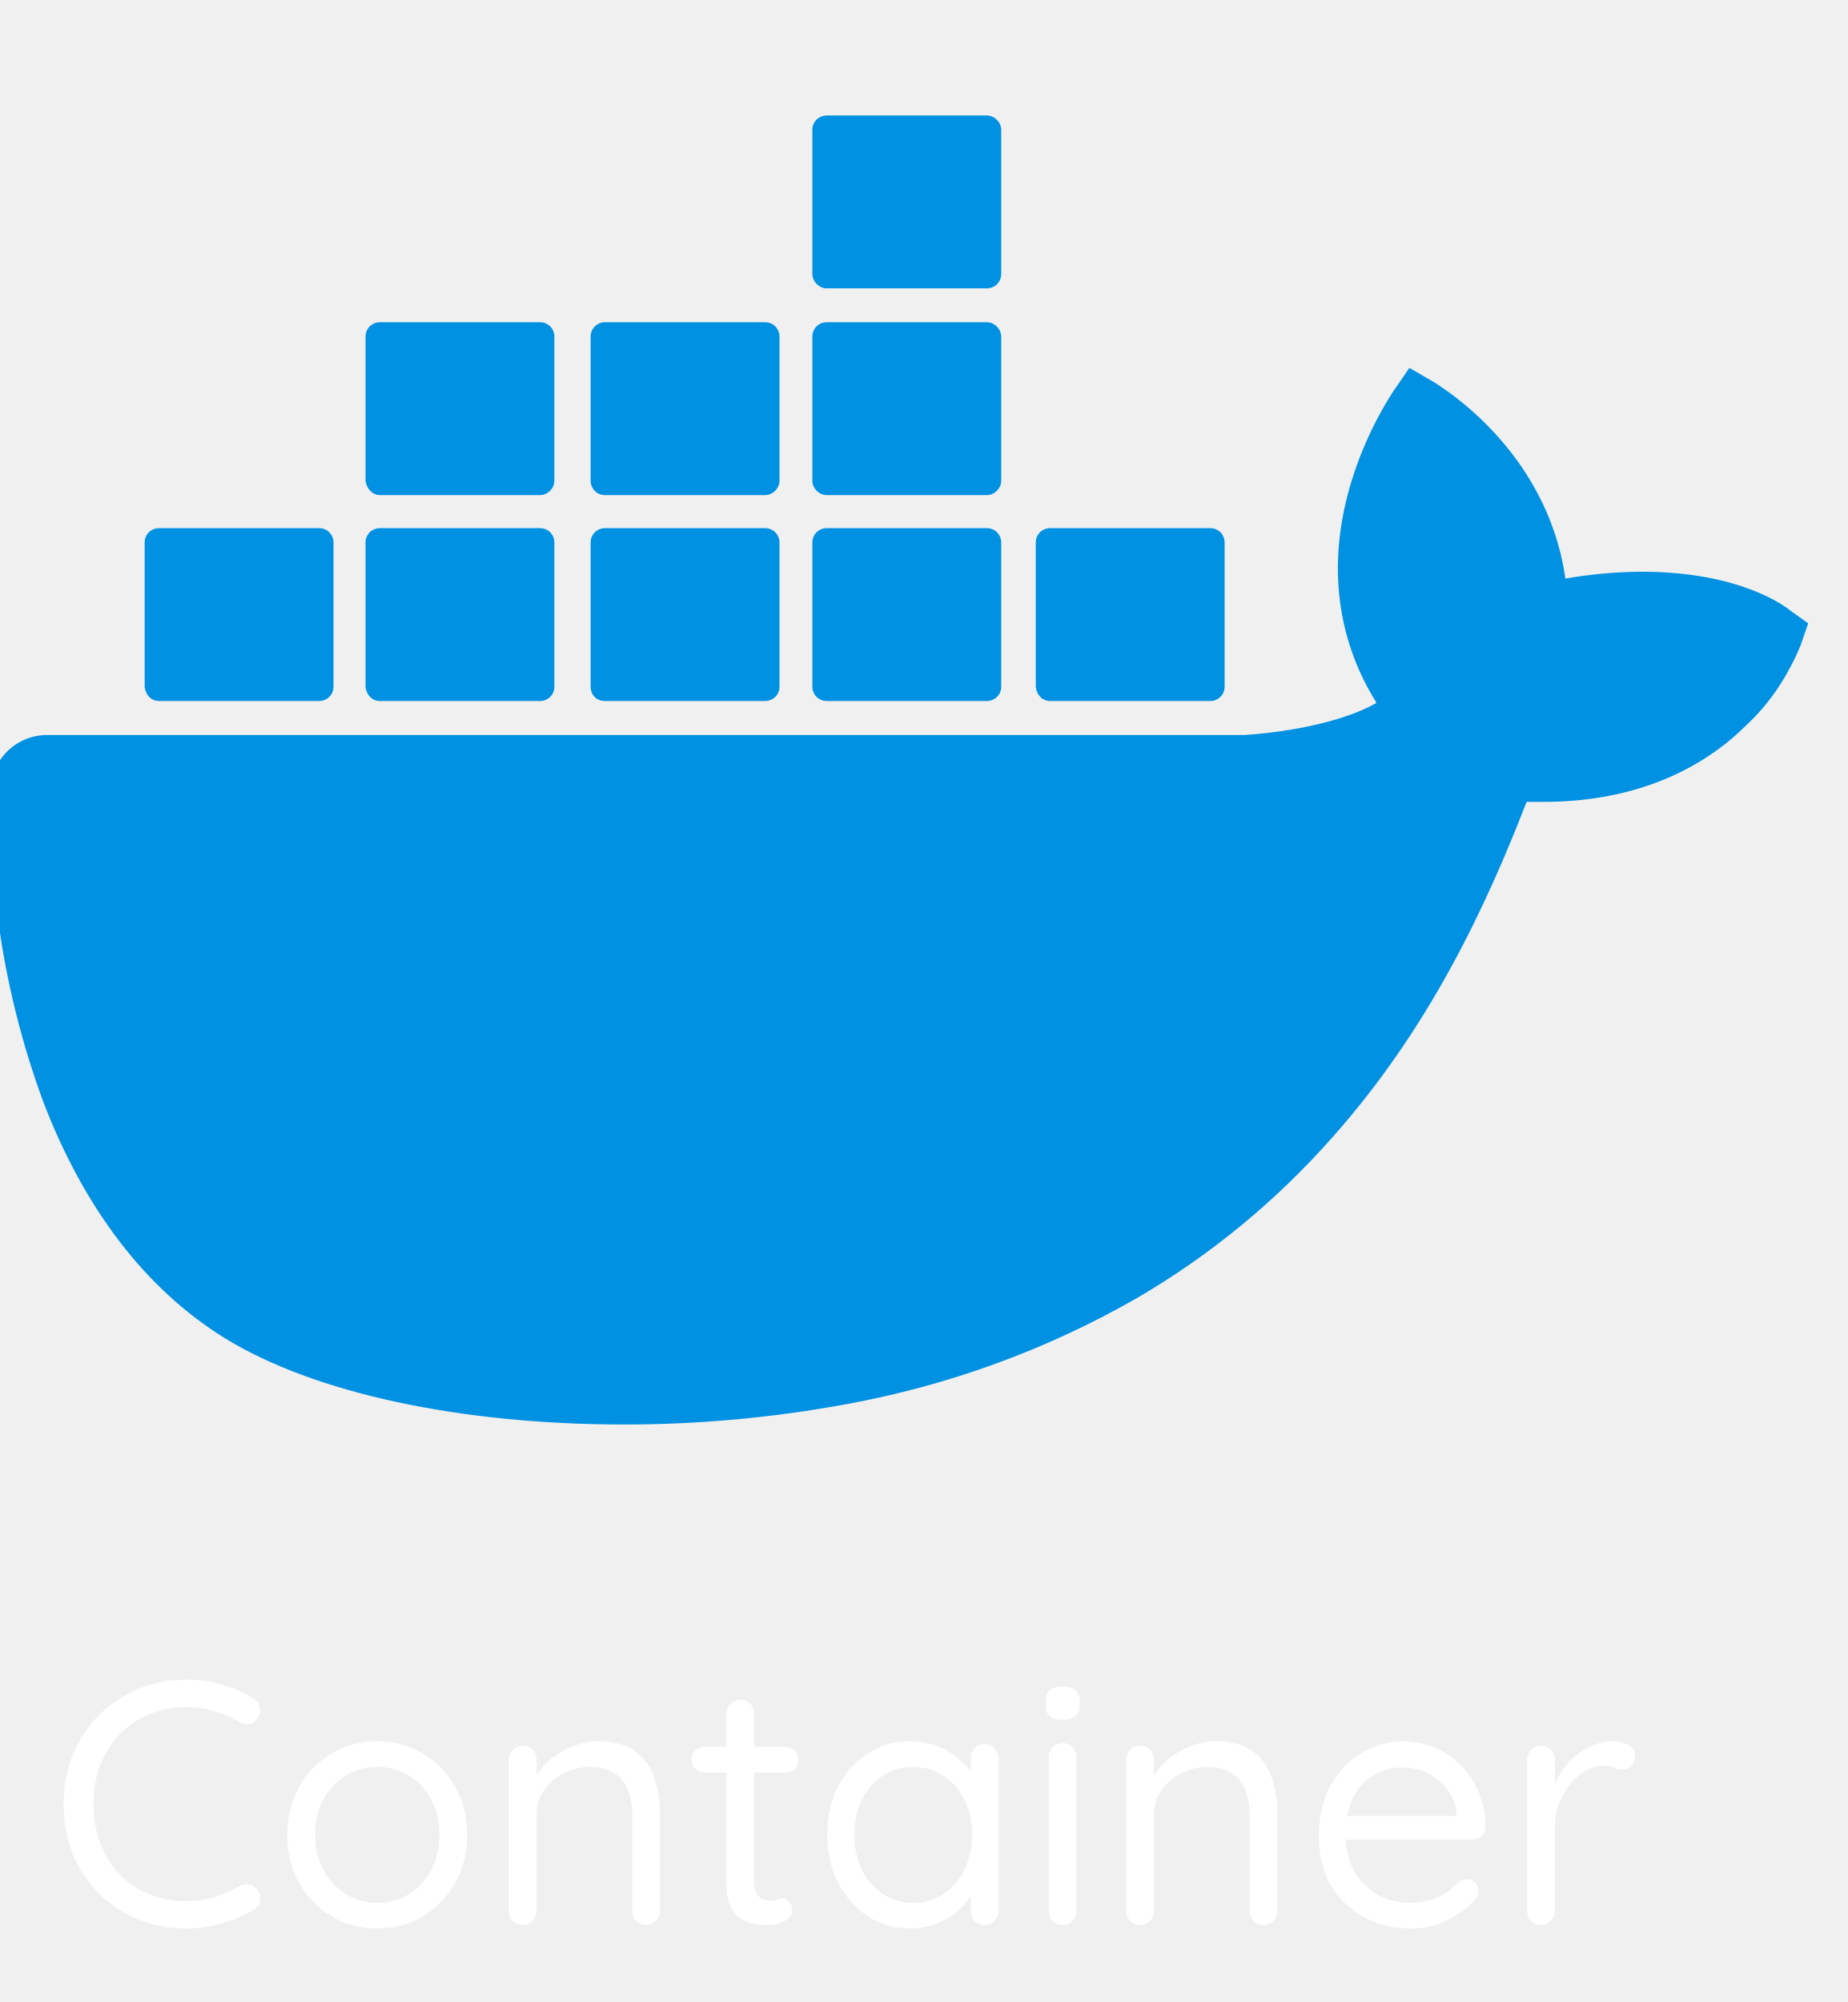
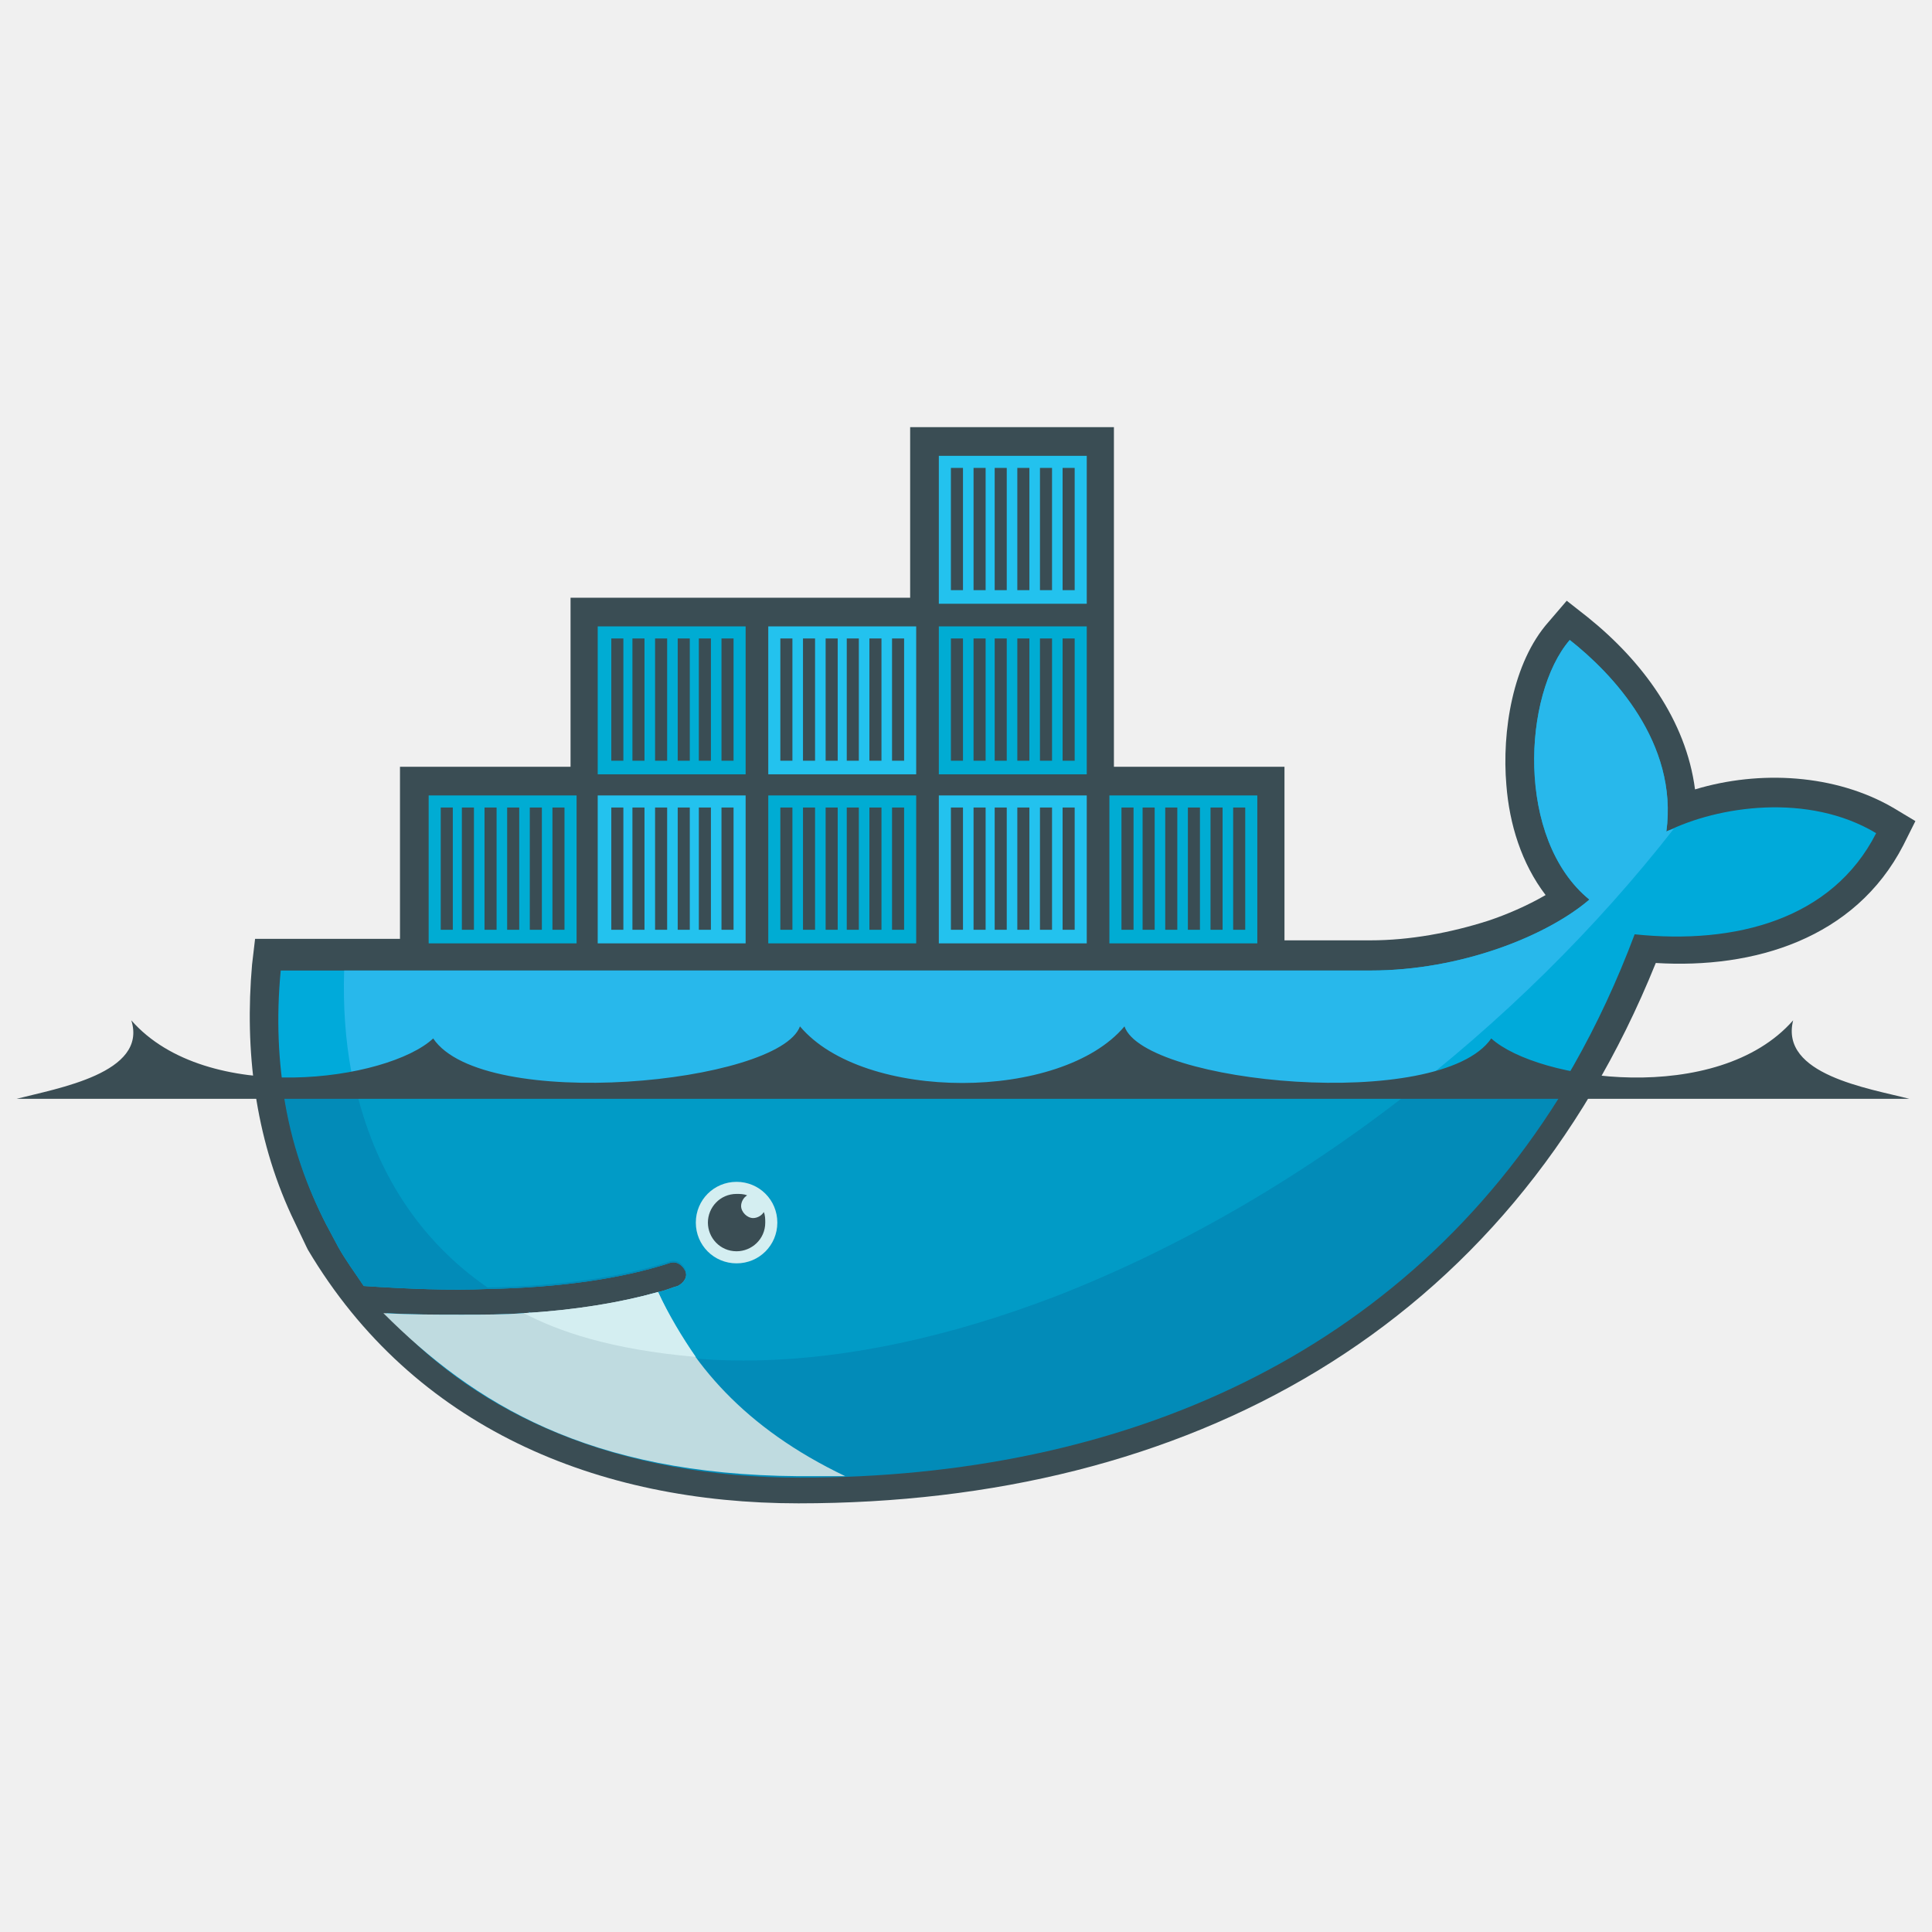
- <svg xmlns="http://www.w3.org/2000/svg" width="96" height="104" viewBox="0 0 96 104" fill="none">
-   <g clip-path="url(#clip0_4123_201)">
-     <path d="M93.024 31.723C92.762 31.503 90.396 29.701 85.315 29.701C84.001 29.701 82.643 29.833 81.329 30.053C80.366 23.329 74.803 20.077 74.584 19.901L73.226 19.11L72.35 20.385C71.255 22.099 70.422 24.032 69.94 26.01C69.021 29.833 69.59 33.437 71.518 36.513C69.196 37.832 65.429 38.139 64.64 38.183H2.441C0.82 38.183 -0.494 39.502 -0.494 41.128C-0.582 46.577 0.338 52.027 2.221 57.168C4.368 62.793 7.565 66.968 11.683 69.517C16.326 72.374 23.904 74 32.445 74C36.3 74 40.155 73.648 43.966 72.945C49.266 71.978 54.347 70.133 59.034 67.452C62.888 65.211 66.349 62.354 69.284 59.014C74.233 53.433 77.168 47.192 79.314 41.655H80.19C85.578 41.655 88.907 39.502 90.747 37.656C91.973 36.513 92.893 35.107 93.55 33.525L93.944 32.382L93.024 31.723Z" fill="#0091E2" />
-     <path d="M8.26 36.416H16.582C16.977 36.416 17.327 36.108 17.327 35.668V28.185C17.327 27.789 17.02 27.437 16.582 27.437H8.26C7.866 27.437 7.516 27.745 7.516 28.185V35.668C7.559 36.108 7.866 36.416 8.26 36.416ZM19.736 36.416H28.058C28.453 36.416 28.803 36.108 28.803 35.668V28.185C28.803 27.789 28.497 27.437 28.058 27.437H19.736C19.342 27.437 18.992 27.745 18.992 28.185V35.668C19.035 36.108 19.342 36.416 19.736 36.416ZM31.431 36.416H39.754C40.148 36.416 40.498 36.108 40.498 35.668V28.185C40.498 27.789 40.191 27.437 39.754 27.437H31.431C31.037 27.437 30.687 27.745 30.687 28.185V35.668C30.687 36.108 30.993 36.416 31.431 36.416ZM42.951 36.416H51.273C51.667 36.416 52.018 36.108 52.018 35.668V28.185C52.018 27.789 51.711 27.437 51.273 27.437L42.951 27.437C42.557 27.437 42.206 27.745 42.206 28.185V35.668C42.206 36.108 42.557 36.416 42.951 36.416ZM19.736 25.72H28.058C28.453 25.72 28.803 25.368 28.803 24.972V17.489C28.803 17.093 28.497 16.74 28.058 16.74H19.736C19.342 16.74 18.992 17.049 18.992 17.489V24.972C19.035 25.368 19.342 25.72 19.736 25.72ZM31.431 25.72H39.754C40.148 25.72 40.498 25.368 40.498 24.972V17.489C40.498 17.093 40.191 16.74 39.754 16.74H31.431C31.037 16.74 30.687 17.049 30.687 17.489V24.972C30.687 25.368 30.993 25.72 31.431 25.72ZM42.951 25.72H51.273C51.667 25.72 52.018 25.368 52.018 24.972V17.489C52.018 17.093 51.667 16.74 51.273 16.74H42.951C42.557 16.74 42.206 17.049 42.206 17.489V24.972C42.206 25.368 42.557 25.72 42.951 25.72ZM42.951 14.98H51.273C51.667 14.98 52.018 14.672 52.018 14.231V6.748C52.018 6.352 51.667 6 51.273 6H42.951C42.557 6 42.206 6.308 42.206 6.748V14.231C42.206 14.627 42.557 14.98 42.951 14.98ZM54.558 36.416H62.881C63.275 36.416 63.625 36.108 63.625 35.668V28.185C63.625 27.789 63.319 27.437 62.881 27.437H54.558C54.164 27.437 53.813 27.745 53.813 28.185V35.668C53.858 36.108 54.164 36.416 54.558 36.416Z" fill="#0091E2" />
-   </g>
-   <path d="M13.156 88.228C13.36 88.336 13.474 88.498 13.498 88.714C13.534 88.93 13.48 89.128 13.336 89.308C13.228 89.464 13.09 89.548 12.922 89.56C12.754 89.572 12.586 89.536 12.418 89.452C12.022 89.212 11.596 89.026 11.14 88.894C10.684 88.75 10.204 88.678 9.7 88.678C8.992 88.678 8.344 88.804 7.756 89.056C7.168 89.296 6.658 89.638 6.226 90.082C5.794 90.526 5.458 91.054 5.218 91.666C4.978 92.278 4.858 92.956 4.858 93.7C4.858 94.492 4.984 95.2 5.236 95.824C5.488 96.448 5.83 96.982 6.262 97.426C6.706 97.858 7.216 98.188 7.792 98.416C8.38 98.644 9.016 98.758 9.7 98.758C10.192 98.758 10.666 98.692 11.122 98.56C11.578 98.428 12.01 98.236 12.418 97.984C12.586 97.9 12.754 97.87 12.922 97.894C13.09 97.918 13.234 98.002 13.354 98.146C13.498 98.338 13.552 98.542 13.516 98.758C13.48 98.962 13.366 99.112 13.174 99.208C12.874 99.388 12.532 99.556 12.148 99.712C11.764 99.856 11.362 99.97 10.942 100.054C10.534 100.138 10.12 100.18 9.7 100.18C8.836 100.18 8.02 100.03 7.252 99.73C6.484 99.43 5.806 98.998 5.218 98.434C4.63 97.87 4.162 97.192 3.814 96.4C3.478 95.596 3.31 94.696 3.31 93.7C3.31 92.764 3.472 91.906 3.796 91.126C4.12 90.346 4.57 89.668 5.146 89.092C5.734 88.516 6.412 88.066 7.18 87.742C7.96 87.418 8.8 87.256 9.7 87.256C10.324 87.256 10.93 87.34 11.518 87.508C12.118 87.676 12.664 87.916 13.156 88.228ZM24.272 95.32C24.272 96.256 24.062 97.09 23.642 97.822C23.234 98.554 22.676 99.13 21.968 99.55C21.272 99.97 20.486 100.18 19.61 100.18C18.734 100.18 17.942 99.97 17.234 99.55C16.526 99.13 15.962 98.554 15.542 97.822C15.134 97.09 14.93 96.256 14.93 95.32C14.93 94.384 15.134 93.55 15.542 92.818C15.962 92.086 16.526 91.51 17.234 91.09C17.942 90.67 18.734 90.46 19.61 90.46C20.486 90.46 21.272 90.67 21.968 91.09C22.676 91.51 23.234 92.086 23.642 92.818C24.062 93.55 24.272 94.384 24.272 95.32ZM22.832 95.32C22.832 94.624 22.688 94.012 22.4 93.484C22.124 92.956 21.74 92.542 21.248 92.242C20.768 91.942 20.222 91.792 19.61 91.792C18.998 91.792 18.446 91.942 17.954 92.242C17.474 92.542 17.09 92.956 16.802 93.484C16.514 94.012 16.37 94.624 16.37 95.32C16.37 96.004 16.514 96.61 16.802 97.138C17.09 97.666 17.474 98.086 17.954 98.398C18.446 98.698 18.998 98.848 19.61 98.848C20.222 98.848 20.768 98.698 21.248 98.398C21.74 98.086 22.124 97.666 22.4 97.138C22.688 96.61 22.832 96.004 22.832 95.32ZM31.064 90.46C31.88 90.46 32.522 90.628 32.989 90.964C33.458 91.3 33.788 91.75 33.98 92.314C34.184 92.878 34.285 93.508 34.285 94.204V99.262C34.285 99.466 34.214 99.64 34.069 99.784C33.938 99.928 33.77 100 33.566 100C33.361 100 33.188 99.928 33.044 99.784C32.911 99.64 32.846 99.466 32.846 99.262V94.24C32.846 93.784 32.773 93.376 32.63 93.016C32.498 92.644 32.27 92.35 31.945 92.134C31.634 91.906 31.201 91.792 30.649 91.792C30.145 91.792 29.683 91.906 29.264 92.134C28.843 92.35 28.508 92.644 28.256 93.016C28.003 93.376 27.878 93.784 27.878 94.24V99.262C27.878 99.466 27.805 99.64 27.662 99.784C27.529 99.928 27.361 100 27.157 100C26.953 100 26.779 99.928 26.636 99.784C26.503 99.64 26.438 99.466 26.438 99.262V91.414C26.438 91.21 26.503 91.042 26.636 90.91C26.779 90.766 26.953 90.694 27.157 90.694C27.373 90.694 27.547 90.766 27.68 90.91C27.811 91.042 27.878 91.21 27.878 91.414V92.692L27.517 93.088C27.578 92.776 27.715 92.464 27.931 92.152C28.148 91.828 28.418 91.54 28.741 91.288C29.066 91.036 29.425 90.838 29.822 90.694C30.218 90.538 30.631 90.46 31.064 90.46ZM36.589 90.748H40.819C41.011 90.748 41.167 90.814 41.287 90.946C41.419 91.078 41.485 91.234 41.485 91.414C41.485 91.606 41.419 91.768 41.287 91.9C41.167 92.02 41.011 92.08 40.819 92.08H36.589C36.409 92.08 36.253 92.014 36.121 91.882C35.989 91.75 35.923 91.588 35.923 91.396C35.923 91.216 35.989 91.066 36.121 90.946C36.253 90.814 36.409 90.748 36.589 90.748ZM38.479 88.3C38.683 88.3 38.851 88.372 38.983 88.516C39.115 88.648 39.181 88.816 39.181 89.02V97.714C39.181 98.002 39.223 98.218 39.307 98.362C39.391 98.506 39.499 98.608 39.631 98.668C39.775 98.716 39.913 98.74 40.045 98.74C40.165 98.74 40.267 98.722 40.351 98.686C40.447 98.638 40.555 98.614 40.675 98.614C40.795 98.614 40.903 98.674 40.999 98.794C41.107 98.902 41.161 99.046 41.161 99.226C41.161 99.442 41.035 99.628 40.783 99.784C40.531 99.928 40.249 100 39.937 100C39.769 100 39.559 99.988 39.307 99.964C39.067 99.94 38.827 99.862 38.587 99.73C38.347 99.598 38.143 99.382 37.975 99.082C37.819 98.77 37.741 98.338 37.741 97.786V89.02C37.741 88.816 37.813 88.648 37.957 88.516C38.101 88.372 38.275 88.3 38.479 88.3ZM51.156 90.604C51.36 90.604 51.528 90.676 51.66 90.82C51.804 90.952 51.876 91.12 51.876 91.324V99.262C51.876 99.466 51.804 99.64 51.66 99.784C51.528 99.928 51.36 100 51.156 100C50.94 100 50.766 99.928 50.634 99.784C50.502 99.64 50.436 99.466 50.436 99.262V97.552L50.778 97.516C50.778 97.78 50.688 98.068 50.508 98.38C50.328 98.692 50.082 98.986 49.77 99.262C49.458 99.526 49.086 99.748 48.654 99.928C48.234 100.096 47.778 100.18 47.286 100.18C46.47 100.18 45.738 99.97 45.09 99.55C44.442 99.118 43.926 98.536 43.542 97.804C43.17 97.072 42.984 96.238 42.984 95.302C42.984 94.354 43.17 93.52 43.542 92.8C43.926 92.068 44.442 91.498 45.09 91.09C45.738 90.67 46.458 90.46 47.25 90.46C47.766 90.46 48.246 90.544 48.69 90.712C49.134 90.88 49.518 91.108 49.842 91.396C50.178 91.684 50.436 92.002 50.616 92.35C50.808 92.698 50.904 93.046 50.904 93.394L50.436 93.286V91.324C50.436 91.12 50.502 90.952 50.634 90.82C50.766 90.676 50.94 90.604 51.156 90.604ZM47.448 98.848C48.048 98.848 48.576 98.692 49.032 98.38C49.5 98.068 49.86 97.648 50.112 97.12C50.376 96.58 50.508 95.974 50.508 95.302C50.508 94.642 50.376 94.048 50.112 93.52C49.86 92.98 49.5 92.56 49.032 92.26C48.576 91.948 48.048 91.792 47.448 91.792C46.86 91.792 46.332 91.942 45.864 92.242C45.408 92.542 45.048 92.956 44.784 93.484C44.52 94.012 44.388 94.618 44.388 95.302C44.388 95.974 44.514 96.58 44.766 97.12C45.03 97.648 45.39 98.068 45.846 98.38C46.314 98.692 46.848 98.848 47.448 98.848ZM55.931 99.262C55.931 99.466 55.859 99.64 55.715 99.784C55.583 99.928 55.415 100 55.211 100C54.995 100 54.821 99.928 54.689 99.784C54.557 99.64 54.491 99.466 54.491 99.262V91.27C54.491 91.066 54.557 90.898 54.689 90.766C54.833 90.622 55.007 90.55 55.211 90.55C55.415 90.55 55.583 90.622 55.715 90.766C55.859 90.898 55.931 91.066 55.931 91.27V99.262ZM55.211 89.344C54.911 89.344 54.689 89.284 54.545 89.164C54.401 89.044 54.329 88.858 54.329 88.606V88.354C54.329 88.102 54.407 87.916 54.563 87.796C54.719 87.676 54.941 87.616 55.229 87.616C55.517 87.616 55.733 87.676 55.877 87.796C56.021 87.916 56.093 88.102 56.093 88.354V88.606C56.093 88.858 56.015 89.044 55.859 89.164C55.715 89.284 55.499 89.344 55.211 89.344ZM63.144 90.46C63.959 90.46 64.602 90.628 65.07 90.964C65.537 91.3 65.868 91.75 66.059 92.314C66.263 92.878 66.365 93.508 66.365 94.204V99.262C66.365 99.466 66.293 99.64 66.15 99.784C66.017 99.928 65.85 100 65.645 100C65.442 100 65.267 99.928 65.124 99.784C64.992 99.64 64.925 99.466 64.925 99.262V94.24C64.925 93.784 64.853 93.376 64.71 93.016C64.578 92.644 64.35 92.35 64.025 92.134C63.714 91.906 63.282 91.792 62.73 91.792C62.225 91.792 61.764 91.906 61.343 92.134C60.923 92.35 60.587 92.644 60.336 93.016C60.084 93.376 59.958 93.784 59.958 94.24V99.262C59.958 99.466 59.886 99.64 59.742 99.784C59.609 99.928 59.441 100 59.237 100C59.033 100 58.859 99.928 58.715 99.784C58.584 99.64 58.517 99.466 58.517 99.262V91.414C58.517 91.21 58.584 91.042 58.715 90.91C58.859 90.766 59.033 90.694 59.237 90.694C59.453 90.694 59.627 90.766 59.76 90.91C59.892 91.042 59.958 91.21 59.958 91.414V92.692L59.597 93.088C59.657 92.776 59.795 92.464 60.011 92.152C60.227 91.828 60.498 91.54 60.822 91.288C61.145 91.036 61.505 90.838 61.901 90.694C62.297 90.538 62.712 90.46 63.144 90.46ZM73.331 100.18C72.371 100.18 71.531 99.976 70.811 99.568C70.091 99.16 69.527 98.602 69.119 97.894C68.723 97.174 68.525 96.346 68.525 95.41C68.525 94.366 68.729 93.478 69.137 92.746C69.557 92.002 70.097 91.438 70.757 91.054C71.429 90.658 72.137 90.46 72.881 90.46C73.433 90.46 73.967 90.562 74.483 90.766C74.999 90.97 75.455 91.27 75.851 91.666C76.247 92.05 76.565 92.518 76.805 93.07C77.045 93.61 77.171 94.216 77.183 94.888C77.183 95.08 77.111 95.242 76.967 95.374C76.823 95.506 76.655 95.572 76.463 95.572H69.353L69.029 94.33H75.959L75.671 94.582V94.186C75.623 93.694 75.455 93.274 75.167 92.926C74.891 92.566 74.549 92.29 74.141 92.098C73.745 91.906 73.325 91.81 72.881 91.81C72.521 91.81 72.161 91.876 71.801 92.008C71.453 92.128 71.135 92.332 70.847 92.62C70.571 92.896 70.343 93.256 70.163 93.7C69.995 94.144 69.911 94.678 69.911 95.302C69.911 95.998 70.049 96.61 70.325 97.138C70.613 97.666 71.009 98.086 71.513 98.398C72.017 98.698 72.605 98.848 73.277 98.848C73.697 98.848 74.063 98.794 74.375 98.686C74.687 98.578 74.957 98.446 75.185 98.29C75.413 98.122 75.605 97.954 75.761 97.786C75.917 97.678 76.067 97.624 76.211 97.624C76.391 97.624 76.535 97.684 76.643 97.804C76.763 97.924 76.823 98.068 76.823 98.236C76.823 98.44 76.727 98.62 76.535 98.776C76.199 99.148 75.743 99.478 75.167 99.766C74.591 100.042 73.979 100.18 73.331 100.18ZM80.068 100C79.864 100 79.69 99.928 79.546 99.784C79.414 99.64 79.348 99.466 79.348 99.262V91.414C79.348 91.21 79.414 91.042 79.546 90.91C79.69 90.766 79.864 90.694 80.068 90.694C80.284 90.694 80.458 90.766 80.59 90.91C80.722 91.042 80.788 91.21 80.788 91.414V93.79L80.572 93.412C80.644 93.04 80.77 92.68 80.95 92.332C81.142 91.972 81.382 91.654 81.67 91.378C81.958 91.09 82.288 90.868 82.66 90.712C83.032 90.544 83.44 90.46 83.884 90.46C84.148 90.46 84.388 90.526 84.604 90.658C84.832 90.778 84.946 90.952 84.946 91.18C84.946 91.432 84.88 91.618 84.748 91.738C84.616 91.858 84.466 91.918 84.298 91.918C84.142 91.918 83.992 91.888 83.848 91.828C83.704 91.756 83.524 91.72 83.308 91.72C83.008 91.72 82.708 91.804 82.408 91.972C82.12 92.128 81.85 92.356 81.598 92.656C81.358 92.956 81.16 93.298 81.004 93.682C80.86 94.054 80.788 94.456 80.788 94.888V99.262C80.788 99.466 80.716 99.64 80.572 99.784C80.44 99.928 80.272 100 80.068 100Z" fill="white" />
-   <defs>
-     <clipPath id="clip0_4123_201">
-       <rect width="96" height="74" fill="white" />
-     </clipPath>
-   </defs>
+ <svg xmlns="http://www.w3.org/2000/svg" viewBox="0 0 128 128">
+   <path fill-rule="evenodd" clip-rule="evenodd" fill="#3A4D54" d="M73.8 50.8h11.3v11.5h5.7c2.6 0 5.3-.5 7.8-1.3 1.2-.4 2.6-1 3.8-1.7-1.6-2.1-2.4-4.7-2.6-7.3-.3-3.5.4-8.1 2.8-10.8l1.2-1.4 1.4 1.1c3.6 2.9 6.5 6.8 7.1 11.4 4.3-1.3 9.3-1 13.1 1.2l1.5.9-.8 1.6c-3.2 6.2-9.9 8.2-16.4 7.8-9.8 24.3-31 35.8-56.8 35.8-13.3 0-25.5-5-32.5-16.8l-.1-.2-1-2.1c-2.4-5.2-3.1-10.9-2.6-16.6l.2-1.7h9.6V50.8h11.3V39.6h22.5V28.3h13.5v22.5z" />
+   <path fill="#00AADA" d="M110.4 55.1c.8-5.9-3.6-10.5-6.4-12.7-3.1 3.6-3.6 13.2 1.3 17.2-2.8 2.4-8.5 4.7-14.5 4.7H18.6c-.6 6.2.5 11.9 3 16.8l.8 1.5c.5.9 1.1 1.7 1.7 2.6 3 .2 5.7.3 8.2.2 4.9-.1 8.9-.7 12-1.7.5-.2.9.1 1.1.5.2.5-.1.9-.5 1.1-.4.1-.8.3-1.3.4-2.4.7-5 1.1-8.3 1.3h-.6c-1.3.1-2.7.1-4.2.1-1.6 0-3.1 0-4.9-.1 6 6.8 15.4 10.8 27.2 10.8 25 0 46.2-11.1 55.5-35.9 6.7.7 13.1-1 16-6.7-4.5-2.7-10.5-1.8-13.9-.1z" />
+   <path fill="#28B8EB" d="M110.4 55.1c.8-5.9-3.6-10.5-6.4-12.7-3.1 3.6-3.6 13.2 1.3 17.2-2.8 2.4-8.5 4.7-14.5 4.7h-68c-.3 9.5 3.2 16.7 9.5 21 4.9-.1 8.9-.7 12-1.7.5-.2.9.1 1.1.5.2.5-.1.9-.5 1.1-.4.1-.8.3-1.3.4-2.4.7-5.2 1.2-8.5 1.4l-.1-.1c8.5 4.4 20.8 4.3 35-1.1 15.8-6.1 30.6-17.7 40.9-30.9-.2.1-.4.1-.5.2z" />
+   <path fill="#028BB8" d="M18.7 71.8c.4 3.3 1.4 6.4 2.9 9.3l.8 1.5c.5.9 1.1 1.7 1.7 2.6 3 .2 5.7.3 8.2.2 4.9-.1 8.9-.7 12-1.7.5-.2.9.1 1.1.5.2.5-.1.9-.5 1.1-.4.1-.8.3-1.3.4-2.4.7-5.2 1.2-8.5 1.4h-.4c-1.3.1-2.7.1-4.1.1-1.6 0-3.2 0-4.9-.1 6 6.8 15.5 10.8 27.3 10.8 21.4 0 40-8.1 50.8-26H18.7v-.1z" />
+   <path fill="#019BC6" d="M23.5 71.8c1.3 5.8 4.3 10.4 8.8 13.5 4.9-.1 8.9-.7 12-1.7.5-.2.9.1 1.1.5.2.5-.1.9-.5 1.1-.4.1-.8.3-1.3.4-2.4.7-5.2 1.2-8.6 1.4 8.5 4.4 20.8 4.3 34.9-1.1 8.5-3.3 16.8-8.2 24.2-14.1H23.5z" />
+   <path fill-rule="evenodd" clip-rule="evenodd" fill="#00ACD3" d="M28.4 52.7h9.8v9.8h-9.8v-9.8zm.8.8h.8v8.1h-.8v-8.1zm1.4 0h.8v8.1h-.8v-8.1zm1.5 0h.8v8.1h-.8v-8.1zm1.5 0h.8v8.1h-.8v-8.1zm1.5 0h.8v8.1h-.8v-8.1zm1.5 0h.8v8.1h-.8v-8.1zm3-12h9.8v9.8h-9.8v-9.8zm.9.8h.8v8.1h-.8v-8.1zm1.4 0h.8v8.1h-.8v-8.1zm1.5 0h.8v8.1h-.8v-8.1zm1.5 0h.8v8.1h-.8v-8.1zm1.4 0h.8v8.1h-.8v-8.1zm1.5 0h.8v8.1h-.8v-8.1z" />
+   <path fill-rule="evenodd" clip-rule="evenodd" fill="#23C2EE" d="M39.6 52.7h9.8v9.8h-9.8v-9.8zm.9.8h.8v8.1h-.8v-8.1zm1.4 0h.8v8.1h-.8v-8.1zm1.5 0h.8v8.1h-.8v-8.1zm1.5 0h.8v8.1h-.8v-8.1zm1.4 0h.8v8.1h-.8v-8.1zm1.5 0h.8v8.1h-.8v-8.1z" />
+   <path fill-rule="evenodd" clip-rule="evenodd" fill="#00ACD3" d="M50.9 52.7h9.8v9.8h-9.8v-9.8zm.8.8h.8v8.1h-.8v-8.1zm1.5 0h.8v8.1h-.8v-8.1zm1.5 0h.8v8.1h-.8v-8.1zm1.4 0h.8v8.1h-.8v-8.1zm1.5 0h.8v8.1h-.8v-8.1zm1.5 0h.8v8.1h-.8v-8.1z" />
+   <path fill-rule="evenodd" clip-rule="evenodd" fill="#23C2EE" d="M50.9 41.5h9.8v9.8h-9.8v-9.8zm.8.8h.8v8.1h-.8v-8.1zm1.5 0h.8v8.1h-.8v-8.1zm1.5 0h.8v8.1h-.8v-8.1zm1.4 0h.8v8.1h-.8v-8.1zm1.5 0h.8v8.1h-.8v-8.1zm1.5 0h.8v8.1h-.8v-8.1zm3.1 10.4H72v9.8h-9.8v-9.8zm.8.8h.8v8.1H63v-8.1zm1.5 0h.8v8.1h-.8v-8.1zm1.4 0h.8v8.1h-.8v-8.1zm1.5 0h.8v8.1h-.8v-8.1zm1.5 0h.8v8.1h-.8v-8.1zm1.5 0h.8v8.1h-.8v-8.1z" />
+   <path fill-rule="evenodd" clip-rule="evenodd" fill="#00ACD3" d="M62.2 41.5H72v9.8h-9.8v-9.8zm.8.8h.8v8.1H63v-8.1zm1.5 0h.8v8.1h-.8v-8.1zm1.4 0h.8v8.1h-.8v-8.1zm1.5 0h.8v8.1h-.8v-8.1zm1.5 0h.8v8.1h-.8v-8.1zm1.5 0h.8v8.1h-.8v-8.1z" />
+   <path fill-rule="evenodd" clip-rule="evenodd" fill="#23C2EE" d="M62.2 30.2H72V40h-9.8v-9.8zm.8.8h.8v8.1H63V31zm1.5 0h.8v8.1h-.8V31zm1.4 0h.8v8.1h-.8V31zm1.5 0h.8v8.1h-.8V31zm1.5 0h.8v8.1h-.8V31zm1.5 0h.8v8.1h-.8V31z" />
+   <path fill-rule="evenodd" clip-rule="evenodd" fill="#00ACD3" d="M73.5 52.7h9.8v9.8h-9.8v-9.8zm.8.8h.8v8.1h-.8v-8.1zm1.4 0h.8v8.1h-.8v-8.1zm1.5 0h.8v8.1h-.8v-8.1zm1.5 0h.8v8.1h-.8v-8.1zm1.5 0h.8v8.1h-.8v-8.1zm1.5 0h.8v8.1h-.8v-8.1z" />
+   <path fill-rule="evenodd" clip-rule="evenodd" fill="#D4EEF1" d="M48.8 78.3c1.5 0 2.7 1.2 2.7 2.7 0 1.5-1.2 2.7-2.7 2.7-1.5 0-2.7-1.2-2.7-2.7 0-1.5 1.2-2.7 2.7-2.7" />
+   <path fill-rule="evenodd" clip-rule="evenodd" fill="#3A4D54" d="M48.8 79.1c.2 0 .5 0 .7.1-.2.1-.4.4-.4.7 0 .4.4.8.8.8.3 0 .6-.2.7-.4.1.2.1.5.1.7 0 1.1-.9 1.9-1.9 1.9-1.1 0-1.9-.9-1.9-1.9 0-1 .8-1.9 1.9-1.9M1.1 72.8h125.4c-2.7-.7-8.6-1.6-7.7-5.2-5 5.7-16.9 4-20 1.2-3.4 4.9-23 3-24.3-.8-4.2 5-17.3 5-21.5 0-1.4 3.8-21 5.7-24.3.8-3 2.8-15 4.5-20-1.2 1.1 3.5-4.9 4.5-7.6 5.2" />
+   <path fill="#BFDBE0" d="M56 97.8c-6.7-3.2-10.3-7.5-12.4-12.2-2.5.7-5.5 1.2-8.9 1.4-1.3.1-2.7.1-4.1.1-1.7 0-3.4 0-5.2-.1 6 6 13.6 10.7 27.5 10.8H56z" />
+   <path fill="#D4EEF1" d="M46.1 89.9c-.9-1.3-1.8-2.8-2.5-4.3-2.5.7-5.5 1.2-8.9 1.4 2.3 1.2 5.7 2.4 11.4 2.9z" />
</svg>
